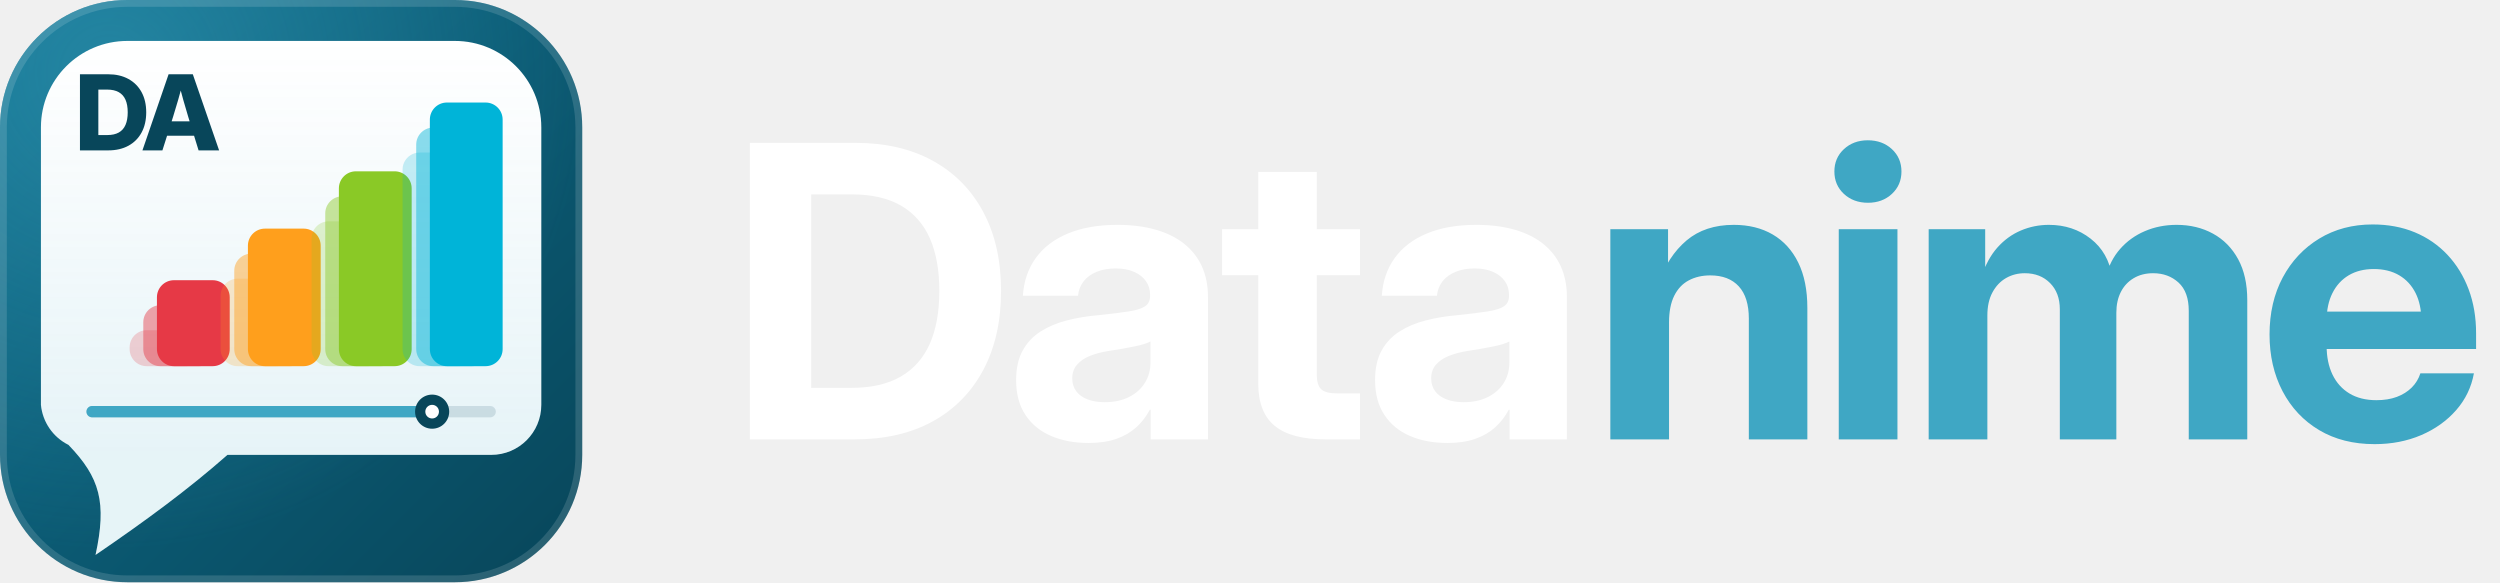
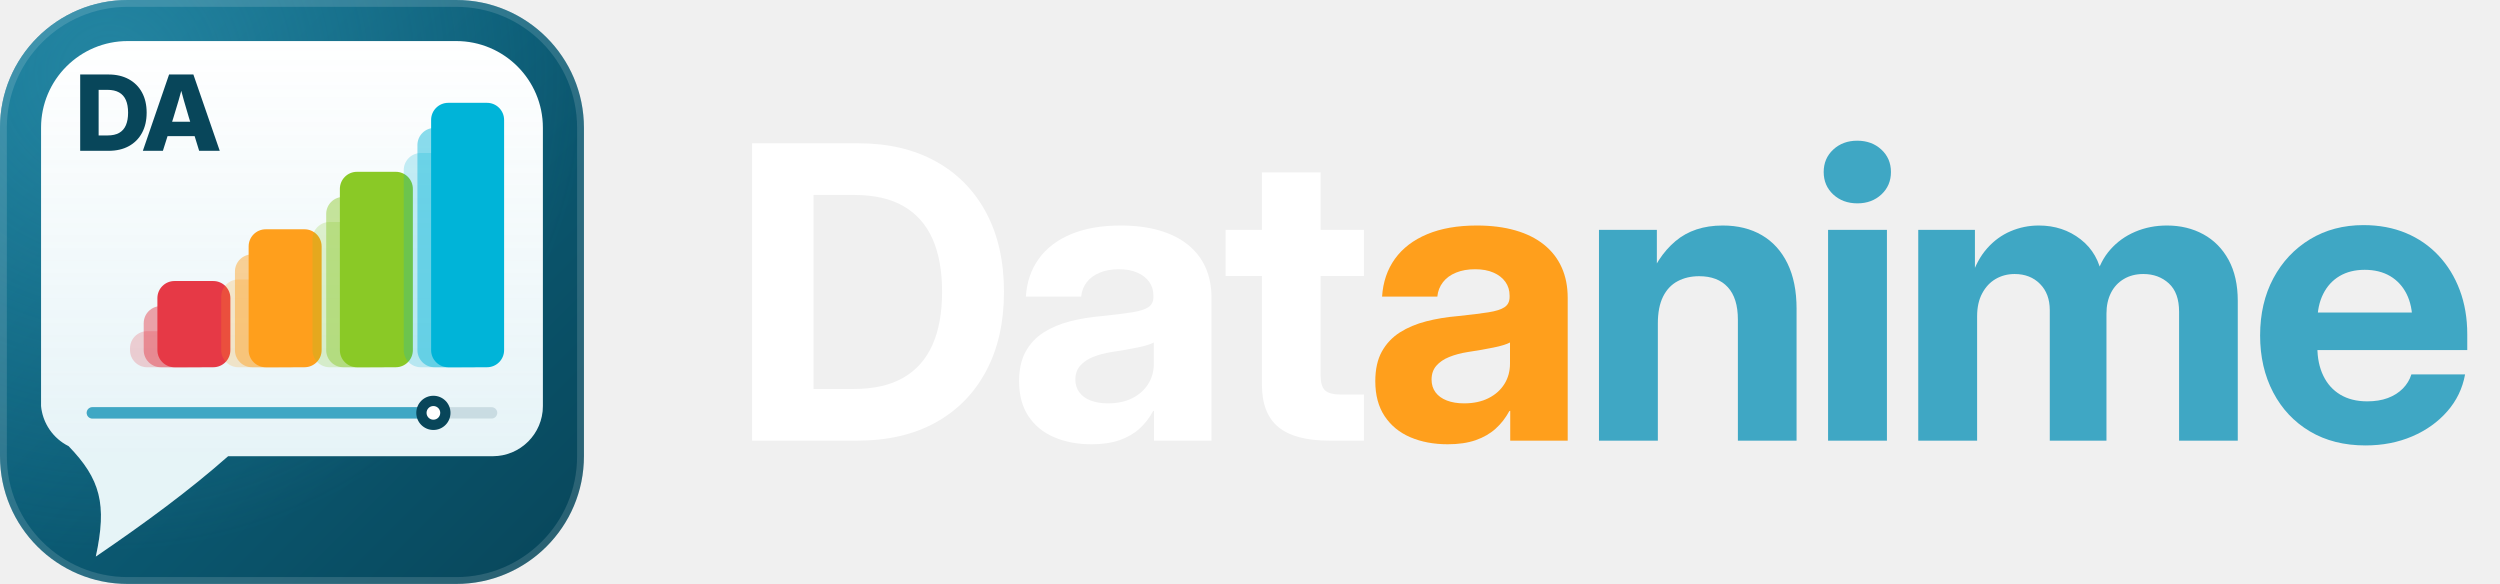
- <svg xmlns="http://www.w3.org/2000/svg" viewBox="0 0 687 160" width="687" height="160">
-   <defs>
-     <linearGradient id="l-bg" x1="0" y1="0" x2="512" y2="512" gradientUnits="userSpaceOnUse">
-       <stop offset="0" stop-color="#0E6E8C" />
-       <stop offset="1" stop-color="#08465A" />
-     </linearGradient>
-     <radialGradient id="l-glow" cx="96" cy="64" r="420" gradientUnits="userSpaceOnUse">
-       <stop offset="0" stop-color="#3FA7C4" stop-opacity="0.45" />
-       <stop offset="1" stop-color="#3FA7C4" stop-opacity="0" />
-     </radialGradient>
-     <linearGradient id="l-tint" x1="0" y1="36" x2="0" y2="400" gradientUnits="userSpaceOnUse">
-       <stop offset="0" stop-color="#3FA7C4" stop-opacity="0" />
-       <stop offset="1" stop-color="#3FA7C4" stop-opacity="0.13" />
-     </linearGradient>
-   </defs>
+ <svg xmlns="http://www.w3.org/2000/svg" viewBox="0 0 685 160" width="685" height="160">
+   <defs />
  <g transform="scale(0.3125)">
-     <rect width="512" height="512" rx="112" fill="url(#l-bg)" />
-     <rect width="512" height="512" rx="112" fill="url(#l-glow)" />
+     <defs>
+       <linearGradient id="p0di-bg" x1="0" y1="0" x2="512" y2="512" gradientUnits="userSpaceOnUse">
+         <stop offset="0" stop-color="#0E6E8C" />
+         <stop offset="1" stop-color="#08465A" />
+       </linearGradient>
+       <radialGradient id="p0di-glow" cx="96" cy="64" r="420" gradientUnits="userSpaceOnUse">
+         <stop offset="0" stop-color="#3FA7C4" stop-opacity="0.45" />
+         <stop offset="1" stop-color="#3FA7C4" stop-opacity="0" />
+       </radialGradient>
+       <linearGradient id="p0di-tint" x1="0" y1="36" x2="0" y2="400" gradientUnits="userSpaceOnUse">
+         <stop offset="0" stop-color="#3FA7C4" stop-opacity="0" />
+         <stop offset="1" stop-color="#3FA7C4" stop-opacity="0.13" />
+       </linearGradient>
+     </defs>
+     <rect width="512" height="512" rx="112" fill="url(#p0di-bg)" />
+     <rect width="512" height="512" rx="112" fill="url(#p0di-glow)" />
    <rect x="3" y="3" width="506" height="506" rx="109" fill="none" stroke="#FFFFFF" stroke-opacity="0.14" stroke-width="6" />
    <path d="M112 36 H400 A76 76 0 0 1 476 112 V356 A44 44 0 0 1 432 400 H200 C166 430 128 458 84 488 C94 442 88 420 60.2 391.2 A44 44 0 0 1 36 356 V112 A76 76 0 0 1 112 36 Z" fill="#FFFFFF" />
-     <path d="M112 36 H400 A76 76 0 0 1 476 112 V356 A44 44 0 0 1 432 400 H200 C166 430 128 458 84 488 C94 442 88 420 60.2 391.2 A44 44 0 0 1 36 356 V112 A76 76 0 0 1 112 36 Z" fill="url(#l-tint)" />
+     <path d="M112 36 H400 A76 76 0 0 1 476 112 V356 A44 44 0 0 1 432 400 H200 C166 430 128 458 84 488 C94 442 88 420 60.2 391.2 A44 44 0 0 1 36 356 V112 A76 76 0 0 1 112 36 Z" fill="url(#p0di-tint)" />
    <rect x="114" y="290.4" width="64" height="31.6" rx="15" fill="#E63946" fill-opacity="0.22" />
    <rect x="126" y="268.4" width="64" height="53.6" rx="15" fill="#E63946" fill-opacity="0.45" />
    <rect x="138" y="246.4" width="64" height="75.6" rx="15" fill="#E63946" />
    <rect x="194" y="245.04" width="64" height="76.96" rx="15" fill="#FF9F1C" fill-opacity="0.22" />
    <rect x="206" y="223.04" width="64" height="98.96" rx="15" fill="#FF9F1C" fill-opacity="0.45" />
    <rect x="218" y="201.04" width="64" height="120.96" rx="15" fill="#FF9F1C" />
    <rect x="274" y="194.64" width="64" height="127.36" rx="15" fill="#8AC926" fill-opacity="0.22" />
    <rect x="286" y="172.64" width="64" height="149.36" rx="15" fill="#8AC926" fill-opacity="0.45" />
    <rect x="298" y="150.64" width="64" height="171.36" rx="15" fill="#8AC926" />
    <rect x="354" y="134.16" width="64" height="187.84" rx="15" fill="#00B4D8" fill-opacity="0.22" />
    <rect x="366" y="112.16" width="64" height="209.84" rx="15" fill="#00B4D8" fill-opacity="0.45" />
    <rect x="378" y="90.16" width="64" height="231.84" rx="15" fill="#00B4D8" />
    <rect x="76" y="357" width="360" height="10" rx="5" fill="#08465A" fill-opacity="0.14" />
    <rect x="76" y="357" width="304" height="10" rx="5" fill="#3FA7C4" />
    <circle cx="380" cy="362" r="15" fill="#08465A" />
    <circle cx="380" cy="362" r="6" fill="#FFFFFF" />
    <path d="M95.15 132.24H77.37V118.76H94.35Q100.5 118.76 104.48 116.52Q108.45 114.27 110.38 109.8Q112.31 105.33 112.31 98.77Q112.31 92.17 110.36 87.72Q108.41 83.28 104.39 81.03Q100.37 78.78 94.17 78.78H77.1V65.31H95.15Q105.35 65.31 112.88 69.42Q120.4 73.53 124.49 81.03Q128.58 88.53 128.58 98.77Q128.58 109.02 124.51 116.52Q120.45 124.02 112.97 128.13Q105.49 132.24 95.15 132.24ZM86.48 65.31V132.24H70.31V65.31ZM125.25 132.24 148.25 65.31H169.55L192.68 132.24H174.62L165.55 102.82Q163.35 95.45 161.19 87.95Q159.03 80.45 156.79 71.69H161.15Q158.81 80.45 156.63 87.95Q154.45 95.45 152.16 102.82L142.82 132.24ZM141.02 119.35V106.72H176.91V119.35Z" fill="#08465A" />
  </g>
-   <path d="M234.84 120.74H213.78V106.58H233.96Q242.16 106.58 247.52 103.49Q252.88 100.4 255.51 94.46Q258.13 88.53 258.13 79.95Q258.13 71.36 255.51 65.45Q252.88 59.55 247.55 56.48Q242.22 53.42 234.12 53.42H213.4V39.26H235.16Q247.41 39.26 256.38 44.21Q265.35 49.16 270.22 58.29Q275.09 67.42 275.09 79.95Q275.09 92.47 270.22 101.63Q265.35 110.79 256.36 115.77Q247.36 120.74 234.84 120.74ZM222.91 39.26V120.74H206.07V39.26ZM299.08 121.73Q293.34 121.73 288.86 119.81Q284.37 117.9 281.8 114.04Q279.23 110.19 279.23 104.45Q279.23 99.58 281.04 96.32Q282.84 93.07 285.99 91.07Q289.13 89.08 293.2 88.04Q297.28 87 301.76 86.62Q307.07 86.07 310.18 85.58Q313.3 85.09 314.67 84.16Q316.04 83.23 316.04 81.37V80.98Q316.04 78.85 314.89 77.24Q313.74 75.62 311.63 74.7Q309.53 73.77 306.57 73.77Q303.62 73.77 301.35 74.7Q299.08 75.62 297.77 77.32Q296.46 79.02 296.24 81.26H281.09Q281.47 75.3 284.62 70.92Q287.76 66.55 293.45 64.17Q299.14 61.79 307.07 61.79Q312.97 61.79 317.62 63.13Q322.27 64.47 325.47 67.04Q328.67 69.61 330.31 73.27Q331.95 76.94 331.95 81.59V120.74H316.2V112.59H315.98Q314.45 115.44 312.21 117.46Q309.97 119.48 306.74 120.61Q303.51 121.73 299.08 121.73ZM303.57 110.52Q307.45 110.52 310.27 109.09Q313.08 107.67 314.61 105.21Q316.15 102.75 316.15 99.63V93.84Q315.43 94.22 314.29 94.57Q313.14 94.93 311.61 95.23Q310.07 95.53 308.27 95.86Q306.47 96.19 304.55 96.46Q301.76 96.9 299.52 97.8Q297.28 98.7 295.97 100.21Q294.65 101.71 294.65 104.01Q294.65 106.03 295.75 107.51Q296.84 108.98 298.86 109.75Q300.89 110.52 303.57 110.52ZM373.72 62.99V75.62H335.82V62.99ZM345.77 47.24H361.85V102.91Q361.85 105.81 363.06 106.96Q364.26 108.11 367.54 108.11Q368.91 108.11 370.79 108.11Q372.68 108.11 373.72 108.11V120.74Q372.24 120.74 369.62 120.74Q366.99 120.74 364.31 120.74Q354.8 120.74 350.29 117.02Q345.77 113.3 345.77 105.43ZM397.72 121.73Q391.97 121.73 387.49 119.81Q383.01 117.9 380.44 114.04Q377.87 110.19 377.87 104.45Q377.87 99.58 379.67 96.32Q381.47 93.07 384.62 91.07Q387.76 89.08 391.84 88.04Q395.91 87 400.4 86.62Q405.7 86.07 408.82 85.58Q411.94 85.09 413.3 84.16Q414.67 83.23 414.67 81.37V80.98Q414.67 78.85 413.52 77.24Q412.37 75.62 410.27 74.7Q408.16 73.77 405.21 73.77Q402.26 73.77 399.99 74.7Q397.72 75.62 396.4 77.32Q395.09 79.02 394.87 81.26H379.72Q380.11 75.3 383.25 70.92Q386.4 66.55 392.08 64.17Q397.77 61.79 405.7 61.79Q411.61 61.79 416.26 63.13Q420.9 64.47 424.1 67.04Q427.3 69.61 428.94 73.27Q430.58 76.94 430.58 81.59V120.74H414.83V112.59H414.62Q413.08 115.44 410.84 117.46Q408.6 119.48 405.37 120.61Q402.15 121.73 397.72 121.73ZM402.2 110.52Q406.08 110.52 408.9 109.09Q411.72 107.67 413.25 105.21Q414.78 102.75 414.78 99.63V93.84Q414.07 94.22 412.92 94.57Q411.77 94.93 410.24 95.23Q408.71 95.53 406.9 95.86Q405.1 96.19 403.19 96.46Q400.4 96.9 398.15 97.8Q395.91 98.7 394.6 100.21Q393.29 101.71 393.29 104.01Q393.29 106.03 394.38 107.51Q395.47 108.98 397.5 109.75Q399.52 110.52 402.2 110.52Z" fill="#FFFFFF" />
-   <path d="M458.65 88.64V120.74H442.52V62.99H458.38V78.03H455.64Q458.38 70.38 463.46 66.08Q468.55 61.79 476.43 61.79Q482.61 61.79 487.14 64.44Q491.68 67.09 494.17 72.18Q496.66 77.27 496.66 84.59V120.74H480.58V87.55Q480.58 81.7 477.82 78.69Q475.06 75.68 469.97 75.68Q466.64 75.68 464.07 77.05Q461.5 78.41 460.07 81.29Q458.65 84.16 458.65 88.64ZM505.29 120.74V62.99H521.42V120.74ZM513.33 55.72Q509.34 55.72 506.71 53.29Q504.09 50.85 504.09 47.13Q504.09 43.41 506.71 40.98Q509.34 38.55 513.27 38.55Q517.27 38.55 519.89 40.98Q522.52 43.41 522.52 47.13Q522.52 50.85 519.89 53.29Q517.27 55.72 513.33 55.72ZM530 120.74V62.99H545.53V76.01H544.54Q546.08 71.2 548.86 68.05Q551.65 64.91 555.32 63.35Q558.98 61.79 563.03 61.79Q569.65 61.79 574.51 65.59Q579.38 69.39 580.42 76.01H578.72Q579.82 71.58 582.61 68.41Q585.4 65.23 589.42 63.51Q593.43 61.79 598.14 61.79Q603.72 61.79 608.12 64.2Q612.52 66.6 615.04 71.22Q617.55 75.84 617.55 82.46V120.74H601.47V85.41Q601.47 80.22 598.66 77.65Q595.84 75.08 591.68 75.08Q588.62 75.08 586.33 76.45Q584.03 77.81 582.8 80.25Q581.57 82.68 581.57 85.96V120.74H566.04V84.98Q566.04 80.49 563.36 77.79Q560.68 75.08 556.41 75.08Q553.57 75.08 551.24 76.42Q548.92 77.76 547.52 80.36Q546.13 82.95 546.13 86.67V120.74ZM652.54 122.05Q643.79 122.05 637.31 118.2Q630.83 114.34 627.25 107.51Q623.67 100.67 623.67 91.92Q623.67 83.06 627.3 76.25Q630.94 69.45 637.34 65.56Q643.74 61.68 651.99 61.68Q658.39 61.68 663.59 63.84Q668.78 66 672.56 70.02Q676.33 74.04 678.38 79.51Q680.43 84.98 680.43 91.59V95.91H629.41V85.63H672.67L665.39 88.09Q665.39 83.72 663.81 80.55Q662.22 77.38 659.3 75.65Q656.37 73.93 652.32 73.93Q648.33 73.93 645.43 75.65Q642.53 77.38 640.95 80.55Q639.36 83.72 639.36 88.09V95.09Q639.36 99.58 640.97 102.94Q642.59 106.3 645.65 108.14Q648.71 109.97 653.03 109.97Q656.21 109.97 658.64 109.07Q661.07 108.16 662.74 106.5Q664.41 104.83 665.12 102.59H679.83Q678.79 108.33 674.96 112.7Q671.13 117.08 665.34 119.57Q659.54 122.05 652.54 122.05Z" fill="#3FA7C4" />
+   <path d="M234.84 120.74H213.78V106.58H233.96Q242.16 106.58 247.52 103.49Q252.88 100.4 255.51 94.46Q258.13 88.53 258.13 79.95Q258.13 71.36 255.51 65.45Q252.88 59.55 247.55 56.48Q242.22 53.42 234.12 53.42H213.4V39.26H235.16Q247.41 39.26 256.38 44.21Q265.35 49.16 270.22 58.29Q275.09 67.42 275.09 79.95Q275.09 92.47 270.22 101.63Q265.35 110.79 256.36 115.77Q247.36 120.74 234.84 120.74ZM222.91 39.26V120.74H206.07V39.26Z" fill="#FFFFFF" />
+   <path d="M299.08 121.73Q293.34 121.73 288.86 119.81Q284.37 117.9 281.8 114.04Q279.23 110.19 279.23 104.45Q279.23 99.58 281.04 96.32Q282.84 93.07 285.99 91.07Q289.13 89.08 293.2 88.04Q297.28 87 301.76 86.62Q307.07 86.07 310.18 85.58Q313.3 85.09 314.67 84.16Q316.04 83.23 316.04 81.37V80.98Q316.04 78.85 314.89 77.24Q313.74 75.62 311.63 74.7Q309.53 73.77 306.57 73.77Q303.62 73.77 301.35 74.7Q299.08 75.62 297.77 77.32Q296.46 79.02 296.24 81.26H281.09Q281.47 75.3 284.62 70.92Q287.76 66.55 293.45 64.17Q299.14 61.79 307.07 61.79Q312.97 61.79 317.62 63.13Q322.27 64.47 325.47 67.04Q328.67 69.61 330.31 73.27Q331.95 76.94 331.95 81.59V120.74H316.2V112.59H315.98Q314.45 115.44 312.21 117.46Q309.97 119.48 306.74 120.61Q303.51 121.73 299.08 121.73ZM303.57 110.52Q307.45 110.52 310.27 109.09Q313.08 107.67 314.61 105.21Q316.15 102.75 316.15 99.63V93.84Q315.43 94.22 314.29 94.57Q313.14 94.93 311.61 95.23Q310.07 95.53 308.27 95.86Q306.47 96.19 304.55 96.46Q301.76 96.9 299.52 97.8Q297.28 98.7 295.97 100.21Q294.65 101.71 294.65 104.01Q294.65 106.03 295.75 107.51Q296.84 108.98 298.86 109.75Q300.89 110.52 303.57 110.52Z" fill="#FFFFFF" />
+   <path d="M373.72 62.99V75.62H335.82V62.99ZM345.77 47.24H361.85V102.91Q361.85 105.81 363.06 106.96Q364.26 108.11 367.54 108.11Q368.91 108.11 370.79 108.11Q372.68 108.11 373.72 108.11V120.74Q372.24 120.74 369.62 120.74Q366.99 120.74 364.31 120.74Q354.8 120.74 350.29 117.02Q345.77 113.3 345.77 105.43Z" fill="#FFFFFF" />
+   <path d="M396.68 121.73Q390.94 121.73 386.45 119.81Q381.97 117.9 379.4 114.04Q376.83 110.19 376.83 104.45Q376.83 99.58 378.63 96.32Q380.44 93.07 383.58 91.07Q386.72 89.08 390.8 88.04Q394.87 87 399.36 86.62Q404.66 86.07 407.78 85.58Q410.9 85.09 412.26 84.16Q413.63 83.23 413.63 81.37V80.98Q413.63 78.85 412.48 77.24Q411.33 75.62 409.23 74.7Q407.12 73.77 404.17 73.77Q401.22 73.77 398.95 74.7Q396.68 75.62 395.37 77.32Q394.05 79.02 393.83 81.26H378.69Q379.07 75.3 382.21 70.92Q385.36 66.55 391.05 64.17Q396.73 61.79 404.66 61.79Q410.57 61.79 415.22 63.13Q419.87 64.47 423.06 67.04Q426.26 69.61 427.9 73.27Q429.55 76.94 429.55 81.59V120.74H413.8V112.59H413.58Q412.05 115.44 409.8 117.46Q407.56 119.48 404.33 120.61Q401.11 121.73 396.68 121.73ZM401.16 110.52Q405.05 110.52 407.86 109.09Q410.68 107.67 412.21 105.21Q413.74 102.75 413.74 99.63V93.84Q413.03 94.22 411.88 94.57Q410.73 94.93 409.2 95.23Q407.67 95.53 405.87 95.86Q404.06 96.19 402.15 96.46Q399.36 96.9 397.12 97.8Q394.87 98.7 393.56 100.21Q392.25 101.71 392.25 104.01Q392.25 106.03 393.34 107.51Q394.44 108.98 396.46 109.75Q398.48 110.52 401.16 110.52Z" fill="#FF9F1C" fill-rule="nonzero" />
+   <path d="M454.25 88.64V120.74H438.12V62.99H453.98V78.03H451.25Q453.98 70.38 459.07 66.08Q464.15 61.79 472.03 61.79Q478.21 61.79 482.75 64.44Q487.28 67.09 489.77 72.18Q492.26 77.27 492.26 84.59V120.74H476.18V87.55Q476.18 81.7 473.42 78.69Q470.66 75.68 465.57 75.68Q462.24 75.68 459.67 77.05Q457.1 78.41 455.67 81.29Q454.25 84.16 454.25 88.64Z" fill="#3FA7C4" />
+   <path d="M500.89 120.74V62.99H517.02V120.74ZM508.93 55.72Q504.94 55.72 502.31 53.29Q499.69 50.85 499.69 47.13Q499.69 43.41 502.31 40.98Q504.94 38.55 508.87 38.55Q512.87 38.55 515.49 40.98Q518.12 43.41 518.12 47.13Q518.12 50.85 515.49 53.29Q512.87 55.72 508.93 55.72Z" fill="#3FA7C4" />
+   <path d="M525.6 120.74V62.99H541.13V76.01H540.15Q541.68 71.2 544.47 68.05Q547.25 64.91 550.92 63.35Q554.58 61.79 558.63 61.79Q565.25 61.79 570.11 65.59Q574.98 69.39 576.02 76.01H574.32Q575.42 71.58 578.21 68.41Q581 65.23 585.02 63.51Q589.04 61.79 593.74 61.79Q599.32 61.79 603.72 64.2Q608.12 66.6 610.64 71.22Q613.15 75.84 613.15 82.46V120.74H597.07V85.41Q597.07 80.22 594.26 77.65Q591.44 75.08 587.29 75.08Q584.22 75.08 581.93 76.45Q579.63 77.81 578.4 80.25Q577.17 82.68 577.17 85.96V120.74H561.64V84.98Q561.64 80.49 558.96 77.79Q556.28 75.08 552.01 75.08Q549.17 75.08 546.84 76.42Q544.52 77.76 543.13 80.36Q541.73 82.95 541.73 86.67V120.74Z" fill="#3FA7C4" />
+   <path d="M648.14 122.05Q639.39 122.05 632.91 118.2Q626.43 114.34 622.85 107.51Q619.27 100.67 619.27 91.92Q619.27 83.06 622.9 76.25Q626.54 69.45 632.94 65.56Q639.34 61.68 647.6 61.68Q653.99 61.68 659.19 63.84Q664.38 66 668.16 70.02Q671.93 74.04 673.98 79.51Q676.03 84.98 676.03 91.59V95.91H625.01V85.63H668.27L660.99 88.09Q660.99 83.72 659.41 80.55Q657.82 77.38 654.9 75.65Q651.97 73.93 647.92 73.93Q643.93 73.93 641.03 75.65Q638.13 77.38 636.55 80.55Q634.96 83.72 634.96 88.09V95.09Q634.96 99.58 636.58 102.94Q638.19 106.3 641.25 108.14Q644.31 109.97 648.63 109.97Q651.81 109.97 654.24 109.07Q656.67 108.16 658.34 106.5Q660.01 104.83 660.72 102.59H675.43Q674.39 108.33 670.56 112.7Q666.74 117.08 660.94 119.57Q655.14 122.05 648.14 122.05Z" fill="#3FA7C4" />
</svg>
